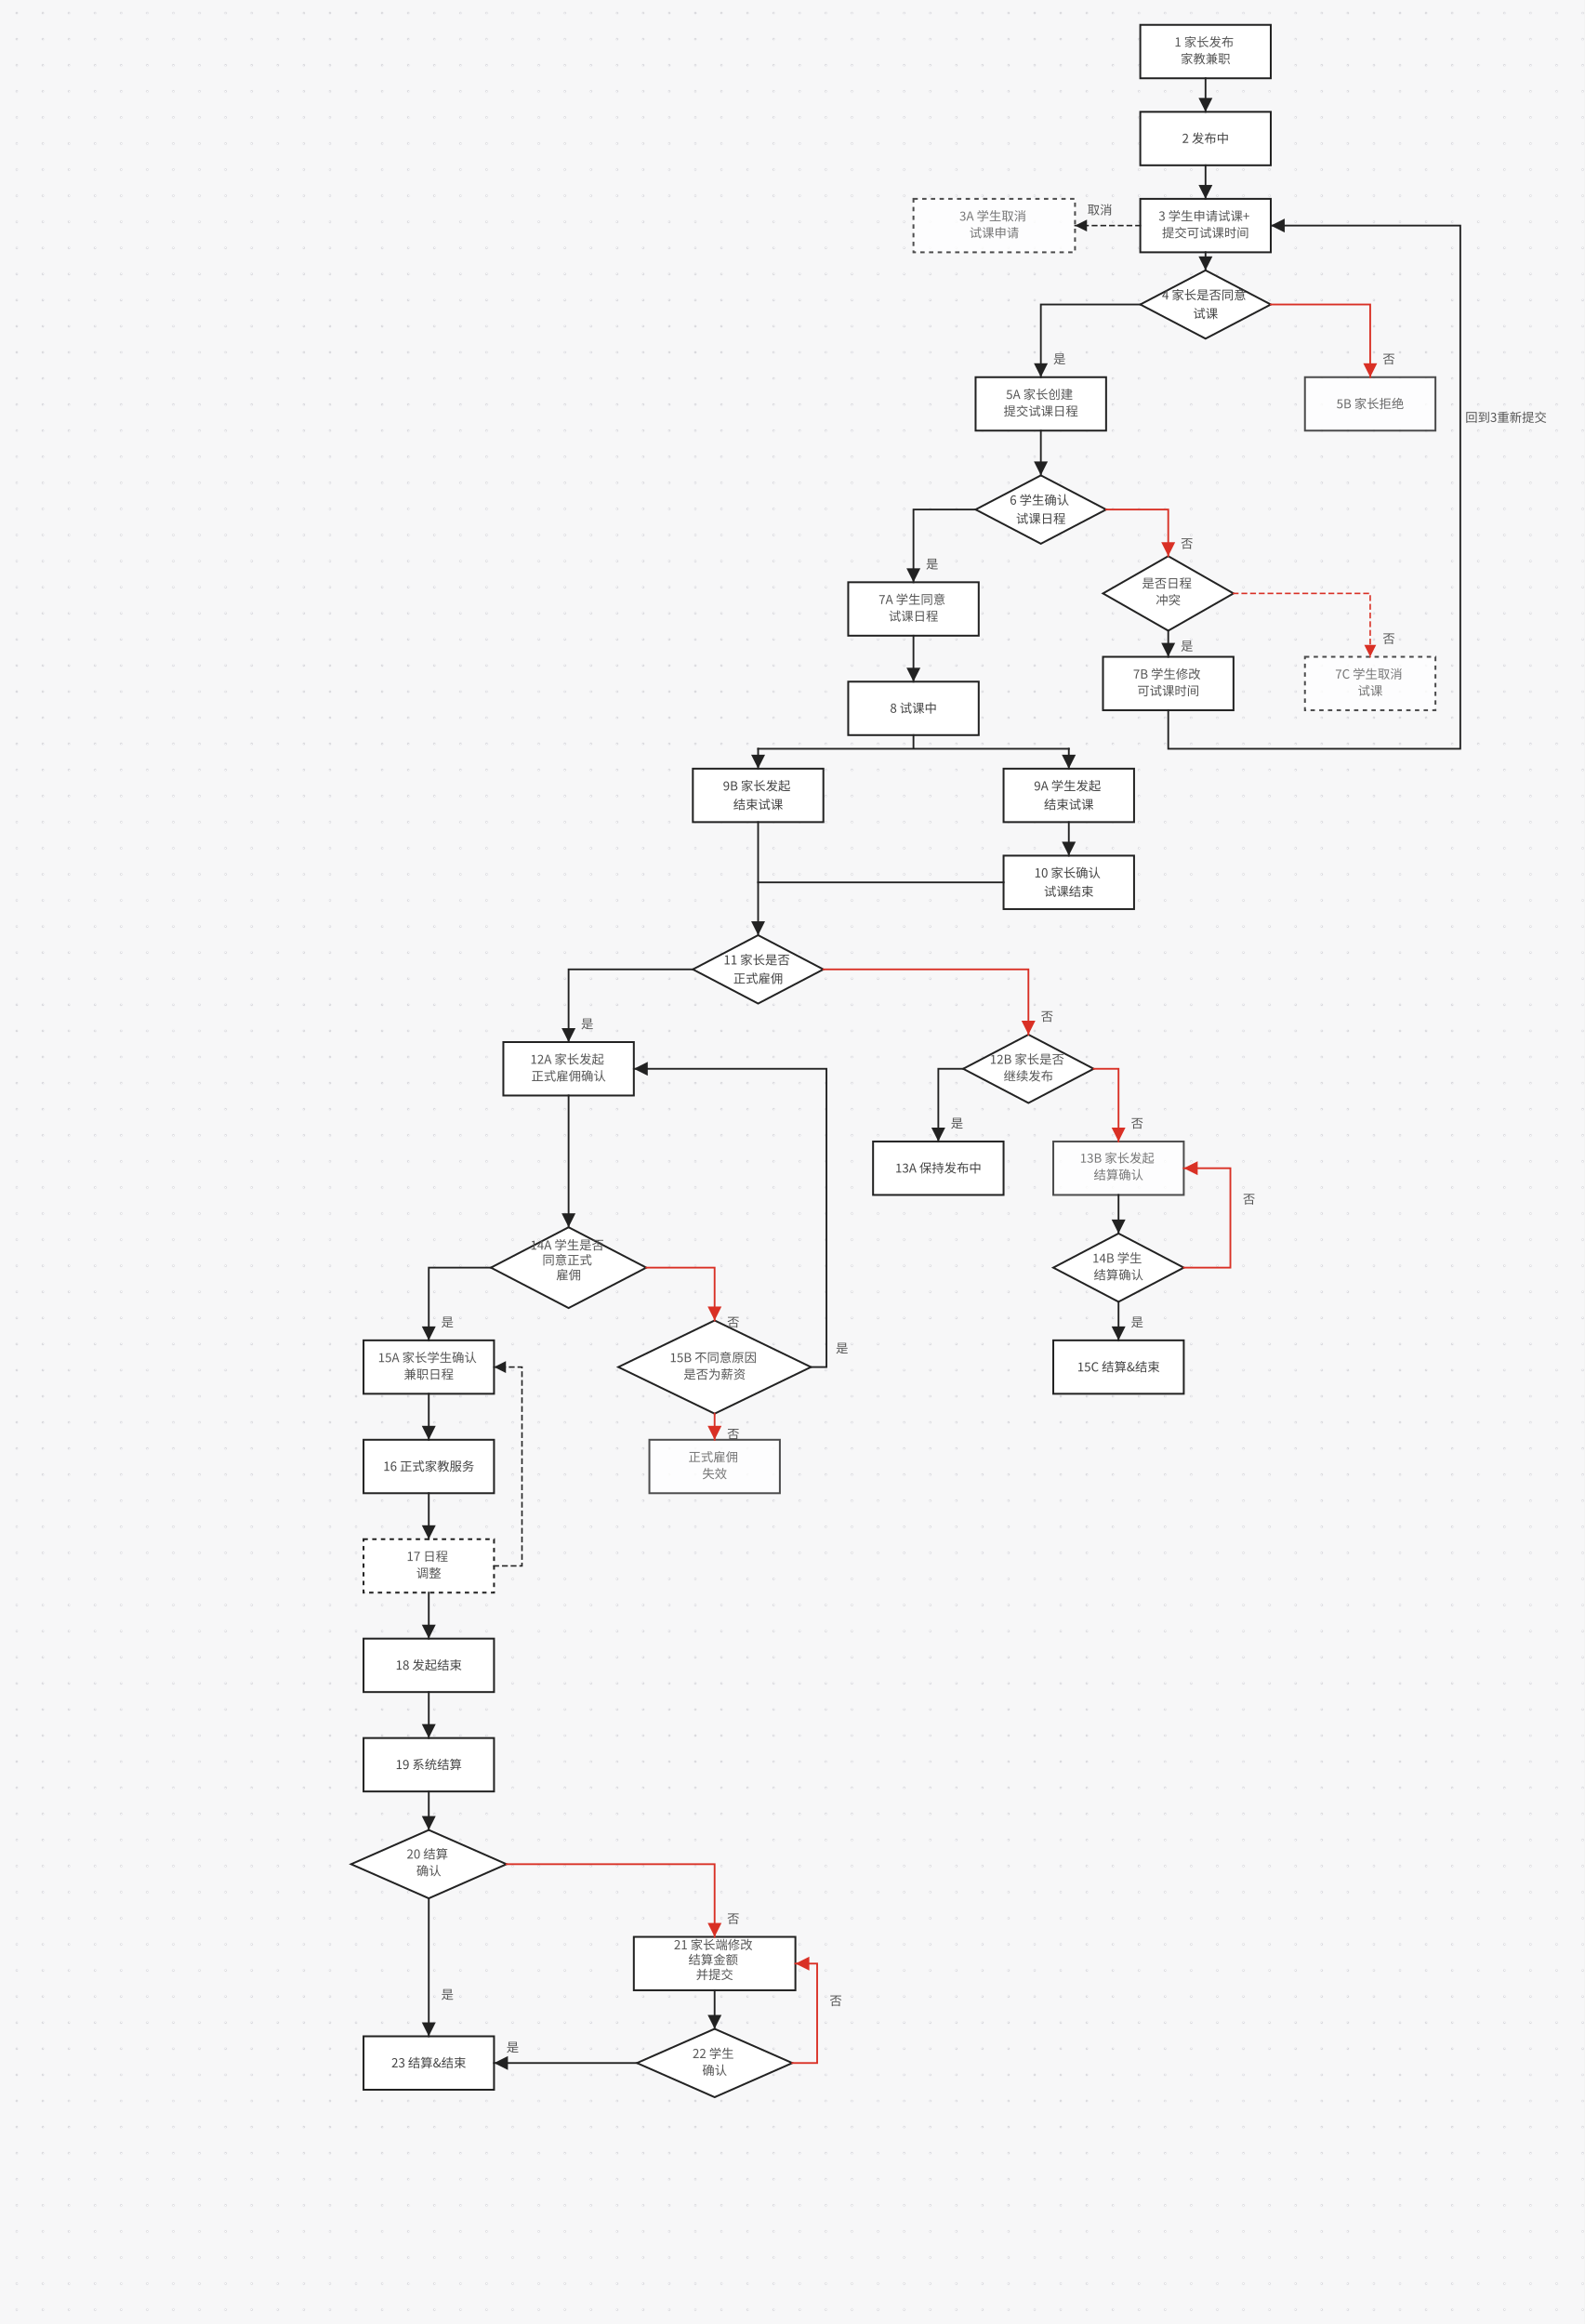
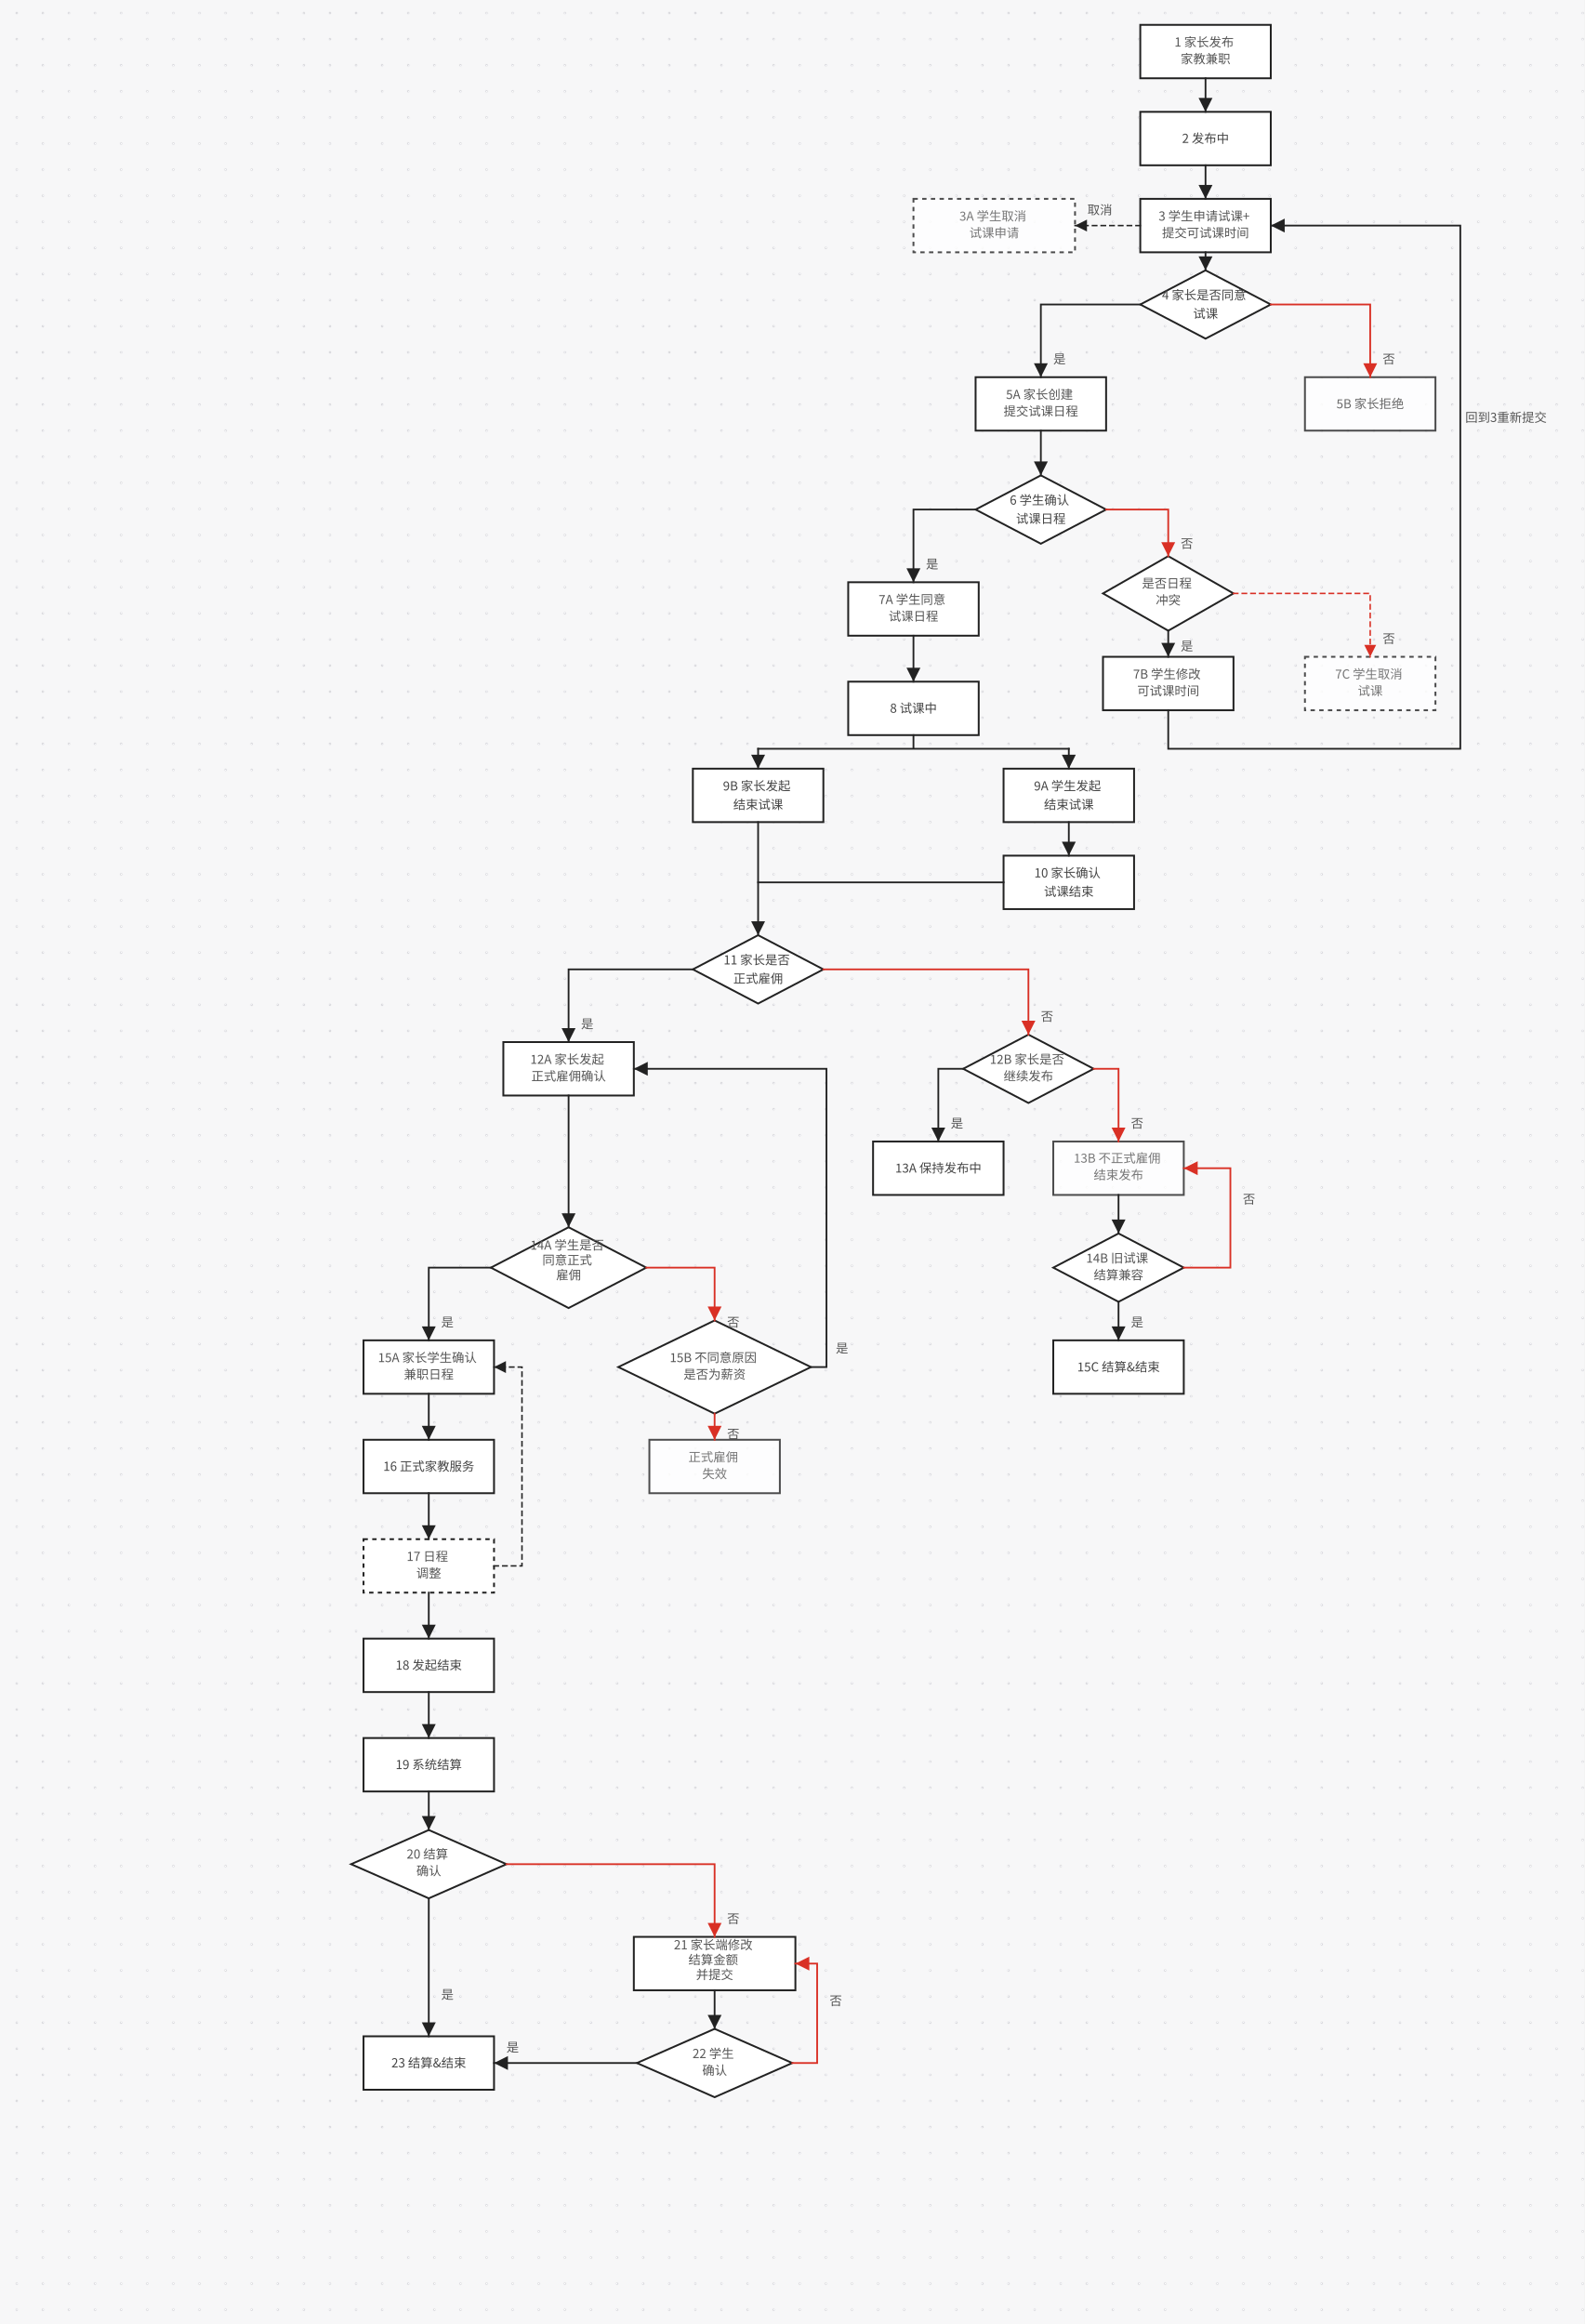
<svg xmlns="http://www.w3.org/2000/svg" width="2550" height="3740" viewBox="-1350 0 2550 3740">
  <defs>
    <pattern id="grid" width="42" height="42" patternUnits="userSpaceOnUse">
      <circle cx="21" cy="21" r="2" fill="#d8d8dc" />
    </pattern>
    <marker id="arrow" markerWidth="12" markerHeight="12" refX="10" refY="6" orient="auto" markerUnits="strokeWidth">
      <path d="M2 2 L10 6 L2 10 Z" fill="#222" />
    </marker>
    <marker id="arrow-negative" markerWidth="12" markerHeight="12" refX="10" refY="6" orient="auto" markerUnits="strokeWidth">
      <path d="M2 2 L10 6 L2 10 Z" fill="#d93025" />
    </marker>
    <style>
      .page { fill: #f7f7f8; }
      .node { fill: #fff; stroke: #222; stroke-width: 3; }
      .dashed-node { fill: #fff; stroke: #222; stroke-width: 3; stroke-dasharray: 7 7; }
      .joint { fill: none; stroke: #222; stroke-width: 2.8; stroke-linecap: square; stroke-linejoin: miter; }
      .line { fill: none; stroke: #222; stroke-width: 2.8; stroke-linecap: square; stroke-linejoin: miter; marker-end: url(#arrow); }
      .line.negative { stroke: #d93025; marker-end: url(#arrow-negative); }
      .return { fill: none; stroke: #222; stroke-width: 2.4; stroke-dasharray: 7 7; stroke-linecap: square; stroke-linejoin: miter; marker-end: url(#arrow); }
      .return.negative { stroke: #d93025; marker-end: url(#arrow-negative); }
      .text { fill: #444; font-family: "Microsoft YaHei", "PingFang SC", "Noto Sans CJK SC", Arial, sans-serif; font-size: 20px; text-anchor: middle; dominant-baseline: middle; }
      .small { fill: #555; font-family: "Microsoft YaHei", "PingFang SC", "Noto Sans CJK SC", Arial, sans-serif; font-size: 20px; text-anchor: middle; dominant-baseline: middle; }
      .tag { fill: #555; font-family: "Microsoft YaHei", "PingFang SC", "Noto Sans CJK SC", Arial, sans-serif; font-size: 20px; dominant-baseline: middle; }
      .negative-target { opacity: 0.8; }
    </style>
  </defs>
  <rect class="page" x="-1350" width="2550" height="3740" />
  <rect x="-1350" width="2550" height="3740" fill="url(#grid)" opacity="0.95" />
  <rect class="node" x="485" y="40" width="210" height="86" />
  <text class="small" x="590" y="76">
    <tspan x="590" dy="-8">1 家长发布</tspan>
    <tspan x="590" dy="27">家教兼职</tspan>
  </text>
  <rect class="node" x="485" y="180" width="210" height="86" />
  <text class="text" x="590" y="223">2 发布中</text>
  <g transform="translate(0 140)">
    <rect class="node" x="485" y="180" width="210" height="86" />
    <text class="small" x="590" y="216">
      <tspan x="590" dy="-8">3 学生申请试课+</tspan>
      <tspan x="590" dy="27">提交可试课时间</tspan>
    </text>
    <rect class="dashed-node negative-target" x="120" y="180" width="260" height="86" />
    <text class="small negative-target" x="250" y="216">
      <tspan x="250" dy="-8">3A 学生取消</tspan>
      <tspan x="250" dy="27">试课申请</tspan>
    </text>
    <polygon class="node" points="590,295 695,350 590,405 485,350" />
    <text class="text" x="590" y="343">
      <tspan x="590" dy="-8">4 家长是否同意</tspan>
      <tspan x="590" dy="30">试课</tspan>
    </text>
    <rect class="node" x="220" y="467" width="210" height="86" />
    <text class="small" x="325" y="503">
      <tspan x="325" dy="-8">5A 家长创建</tspan>
      <tspan x="325" dy="27">提交试课日程</tspan>
    </text>
    <rect class="node negative-target" x="750" y="467" width="210" height="86" />
    <text class="text negative-target" x="855" y="510">5B 家长拒绝</text>
    <polygon class="node" points="325,625 430,680 325,735 220,680" />
    <text class="text" x="325" y="673">
      <tspan x="325" dy="-8">6 学生确认</tspan>
      <tspan x="325" dy="30">试课日程</tspan>
    </text>
    <rect class="node" x="15" y="797" width="210" height="86" />
    <text class="small" x="120" y="833">
      <tspan x="120" dy="-8">7A 学生同意</tspan>
      <tspan x="120" dy="27">试课日程</tspan>
    </text>
    <polygon class="node" points="530,755 635,815 530,875 425,815" />
    <text class="small" x="530" y="807">
      <tspan x="530" dy="-8">是否日程</tspan>
      <tspan x="530" dy="27">冲突</tspan>
    </text>
    <rect class="node" x="425" y="917" width="210" height="86" />
    <text class="small" x="530" y="953">
      <tspan x="530" dy="-8">7B 学生修改</tspan>
      <tspan x="530" dy="27">可试课时间</tspan>
    </text>
    <rect class="dashed-node negative-target" x="750" y="917" width="210" height="86" />
    <text class="small negative-target" x="855" y="953">
      <tspan x="855" dy="-8">7C 学生取消</tspan>
      <tspan x="855" dy="27">试课</tspan>
    </text>
    <rect class="node" x="15" y="957" width="210" height="86" />
    <text class="text" x="120" y="1000">8 试课中</text>
    <rect class="node" x="-235" y="1097" width="210" height="86" />
    <text class="text" x="-130" y="1133">
      <tspan x="-130" dy="-8">9B 家长发起</tspan>
      <tspan x="-130" dy="30">结束试课</tspan>
    </text>
    <rect class="node" x="265" y="1097" width="210" height="86" />
    <text class="text" x="370" y="1133">
      <tspan x="370" dy="-8">9A 学生发起</tspan>
      <tspan x="370" dy="30">结束试课</tspan>
    </text>
    <rect class="node" x="265" y="1237" width="210" height="86" />
    <text class="text" x="370" y="1273">
      <tspan x="370" dy="-8">10 家长确认</tspan>
      <tspan x="370" dy="30">试课结束</tspan>
    </text>
    <g transform="translate(0 -180)">
      <polygon class="node" points="-130,1545 -25,1600 -130,1655 -235,1600" />
      <text class="text" x="-130" y="1593">
        <tspan x="-130" dy="-8">11 家长是否</tspan>
        <tspan x="-130" dy="30">正式雇佣</tspan>
      </text>
      <rect class="node" x="-540" y="1717" width="210" height="86" />
      <text class="small" x="-435" y="1753">
        <tspan x="-435" dy="-8">12A 家长发起</tspan>
        <tspan x="-435" dy="27">正式雇佣确认</tspan>
      </text>
      <polygon class="node" points="305,1705 410,1760 305,1815 200,1760" />
      <text class="small" x="305" y="1753">
        <tspan x="305" dy="-8">12B 家长是否</tspan>
        <tspan x="305" dy="27">继续发布</tspan>
      </text>
      <rect class="node" x="55" y="1877" width="210" height="86" />
      <text class="text" x="160" y="1920">13A 保持发布中</text>
      <rect class="node negative-target" x="345" y="1877" width="210" height="86" />
      <text class="small negative-target" x="450" y="1912">
-         <tspan x="450" dy="-8">13B 家长发起</tspan>
-         <tspan x="450" dy="27">结算确认</tspan>
+         <tspan x="450" dy="-8">13B 不正式雇佣</tspan>
+         <tspan x="450" dy="27">结束发布</tspan>
      </text>
      <polygon class="node" points="450,2025 555,2080 450,2135 345,2080" />
      <text class="small" x="450" y="2073">
-         <tspan x="450" dy="-8">14B 学生</tspan>
-         <tspan x="450" dy="27">结算确认</tspan>
+         <tspan x="450" dy="-8">14B 旧试课</tspan>
+         <tspan x="450" dy="27">结算兼容</tspan>
      </text>
      <polygon class="node" points="-435,2015 -310,2080 -435,2145 -560,2080" />
      <text class="small" x="-435" y="2062">
        <tspan x="-435" dy="-18">14A 学生是否</tspan>
        <tspan x="-435" dy="24">同意正式</tspan>
        <tspan x="-435" dy="24">雇佣</tspan>
      </text>
      <rect class="node" x="-765" y="2197" width="210" height="86" />
      <text class="small" x="-660" y="2233">
        <tspan x="-660" dy="-8">15A 家长学生确认</tspan>
        <tspan x="-660" dy="27">兼职日程</tspan>
      </text>
      <polygon class="node" points="-200,2165 -45,2240 -200,2315 -355,2240" />
      <text class="small" x="-200" y="2233">
        <tspan x="-200" dy="-8">15B 不同意原因</tspan>
        <tspan x="-200" dy="27">是否为薪资</tspan>
      </text>
      <rect class="node negative-target" x="-305" y="2357" width="210" height="86" />
      <text class="small negative-target" x="-200" y="2393">
        <tspan x="-200" dy="-8">正式雇佣</tspan>
        <tspan x="-200" dy="27">失效</tspan>
      </text>
      <rect class="node" x="345" y="2197" width="210" height="86" />
      <text class="text" x="450" y="2240">15C 结算&amp;结束</text>
      <rect class="node" x="-765" y="2357" width="210" height="86" />
      <text class="text" x="-660" y="2400">16 正式家教服务</text>
      <rect class="dashed-node" x="-765" y="2517" width="210" height="86" />
      <text class="small" x="-660" y="2553">
        <tspan x="-660" dy="-8">17 日程</tspan>
        <tspan x="-660" dy="27">调整</tspan>
      </text>
      <rect class="node" x="-765" y="2677" width="210" height="86" />
      <text class="text" x="-660" y="2720">18 发起结束</text>
      <rect class="node" x="-765" y="2837" width="210" height="86" />
      <text class="text" x="-660" y="2880">19 系统结算</text>
      <polygon class="node" points="-660,2985 -535,3040 -660,3095 -785,3040" />
      <text class="small" x="-660" y="3032">
        <tspan x="-660" dy="-8">20 结算</tspan>
        <tspan x="-660" dy="27">确认</tspan>
      </text>
      <rect class="node" x="-330" y="3157" width="260" height="86" />
      <text class="small" x="-200" y="3188">
        <tspan x="-200" dy="-18">21 家长端修改</tspan>
        <tspan x="-200" dy="24">结算金额</tspan>
        <tspan x="-200" dy="24">并提交</tspan>
      </text>
      <polygon class="node" points="-200,3305 -75,3360 -200,3415 -325,3360" />
      <text class="small" x="-200" y="3353">
        <tspan x="-200" dy="-8">22 学生</tspan>
        <tspan x="-200" dy="27">确认</tspan>
      </text>
      <rect class="node" x="-765" y="3317" width="210" height="86" />
      <text class="text" x="-660" y="3360">23 结算&amp;结束</text>
    </g>
  </g>
  <path class="line" d="M590 126 V180" />
  <path class="line" d="M590 266 V320" />
  <g transform="translate(0 140)">
    <path class="return" d="M485 223 H380" />
    <text class="tag" x="400" y="198">取消</text>
    <path class="line" d="M590 266 V295" />
    <path class="line" d="M485 350 H325 V467" />
    <text class="tag" x="345" y="438">是</text>
    <path class="line negative" d="M695 350 H855 V467" />
    <text class="tag" x="875" y="438">否</text>
    <path class="line" d="M325 553 V625" />
    <path class="line" d="M220 680 H120 V797" />
    <text class="tag" x="140" y="768">是</text>
    <path class="line negative" d="M430 680 H530 V755" />
    <text class="tag" x="550" y="735">否</text>
    <path class="line" d="M530 875 V917" />
    <text class="tag" x="550" y="900">是</text>
    <path class="return negative" d="M635 815 H855 V917" />
    <text class="tag" x="875" y="888">否</text>
    <path class="line" d="M120 883 V957" />
    <path class="joint" d="M120 1043 V1065 M-130 1065 H370" />
    <path class="line" d="M-130 1065 V1097" />
    <path class="line" d="M370 1065 V1097" />
    <path class="line" d="M-130 1183 V1365" />
    <path class="line" d="M370 1183 V1237" />
    <path class="joint" d="M265 1280 H-130" />
    <g transform="translate(0 -180)">
      <path class="line" d="M-235 1600 H-435 V1717" />
      <text class="tag" x="-415" y="1688">是</text>
      <path class="line negative" d="M-25 1600 H305 V1705" />
      <text class="tag" x="325" y="1676">否</text>
      <path class="line" d="M-435 1803 V2015" />
      <path class="line" d="M200 1760 H160 V1877" />
      <text class="tag" x="180" y="1848">是</text>
      <path class="line negative" d="M410 1760 H450 V1877" />
      <text class="tag" x="470" y="1848">否</text>
      <path class="line" d="M450 1963 V2025" />
      <path class="line" d="M450 2135 V2197" />
      <text class="tag" x="470" y="2168">是</text>
      <path class="line negative" d="M555 2080 H630 V1920 H555" />
      <text class="tag" x="650" y="1970">否</text>
      <path class="line" d="M-560 2080 H-660 V2197" />
      <text class="tag" x="-640" y="2168">是</text>
      <path class="line negative" d="M-310 2080 H-200 V2165" />
      <text class="tag" x="-180" y="2168">否</text>
      <path class="line" d="M-45 2240 H-20 V1760 H-330" />
      <text class="tag" x="-5" y="2210">是</text>
      <path class="line negative" d="M-200 2315 V2357" />
      <text class="tag" x="-180" y="2348">否</text>
      <path class="line" d="M-660 2283 V2357" />
      <path class="line" d="M-660 2443 V2517" />
      <path class="return" d="M-555 2560 H-510 V2240 H-555" />
      <path class="line" d="M-660 2603 V2677" />
      <path class="line" d="M-660 2763 V2837" />
      <path class="line" d="M-660 2923 V2985" />
      <path class="line negative" d="M-535 3040 H-200 V3157" />
      <text class="tag" x="-180" y="3128">否</text>
      <path class="line" d="M-660 3095 V3317" />
      <text class="tag" x="-640" y="3250">是</text>
      <path class="line" d="M-200 3243 V3305" />
      <path class="line" d="M-325 3360 H-555" />
      <text class="tag" x="-535" y="3335">是</text>
      <path class="line negative" d="M-75 3360 H-35 V3200 H-70" />
      <text class="tag" x="-15" y="3260">否</text>
    </g>
    <path class="line" d="M530 1003 V1065 H1000 V223 H695" />
    <text class="tag" x="1008" y="532">回到3重新提交</text>
  </g>
</svg>
